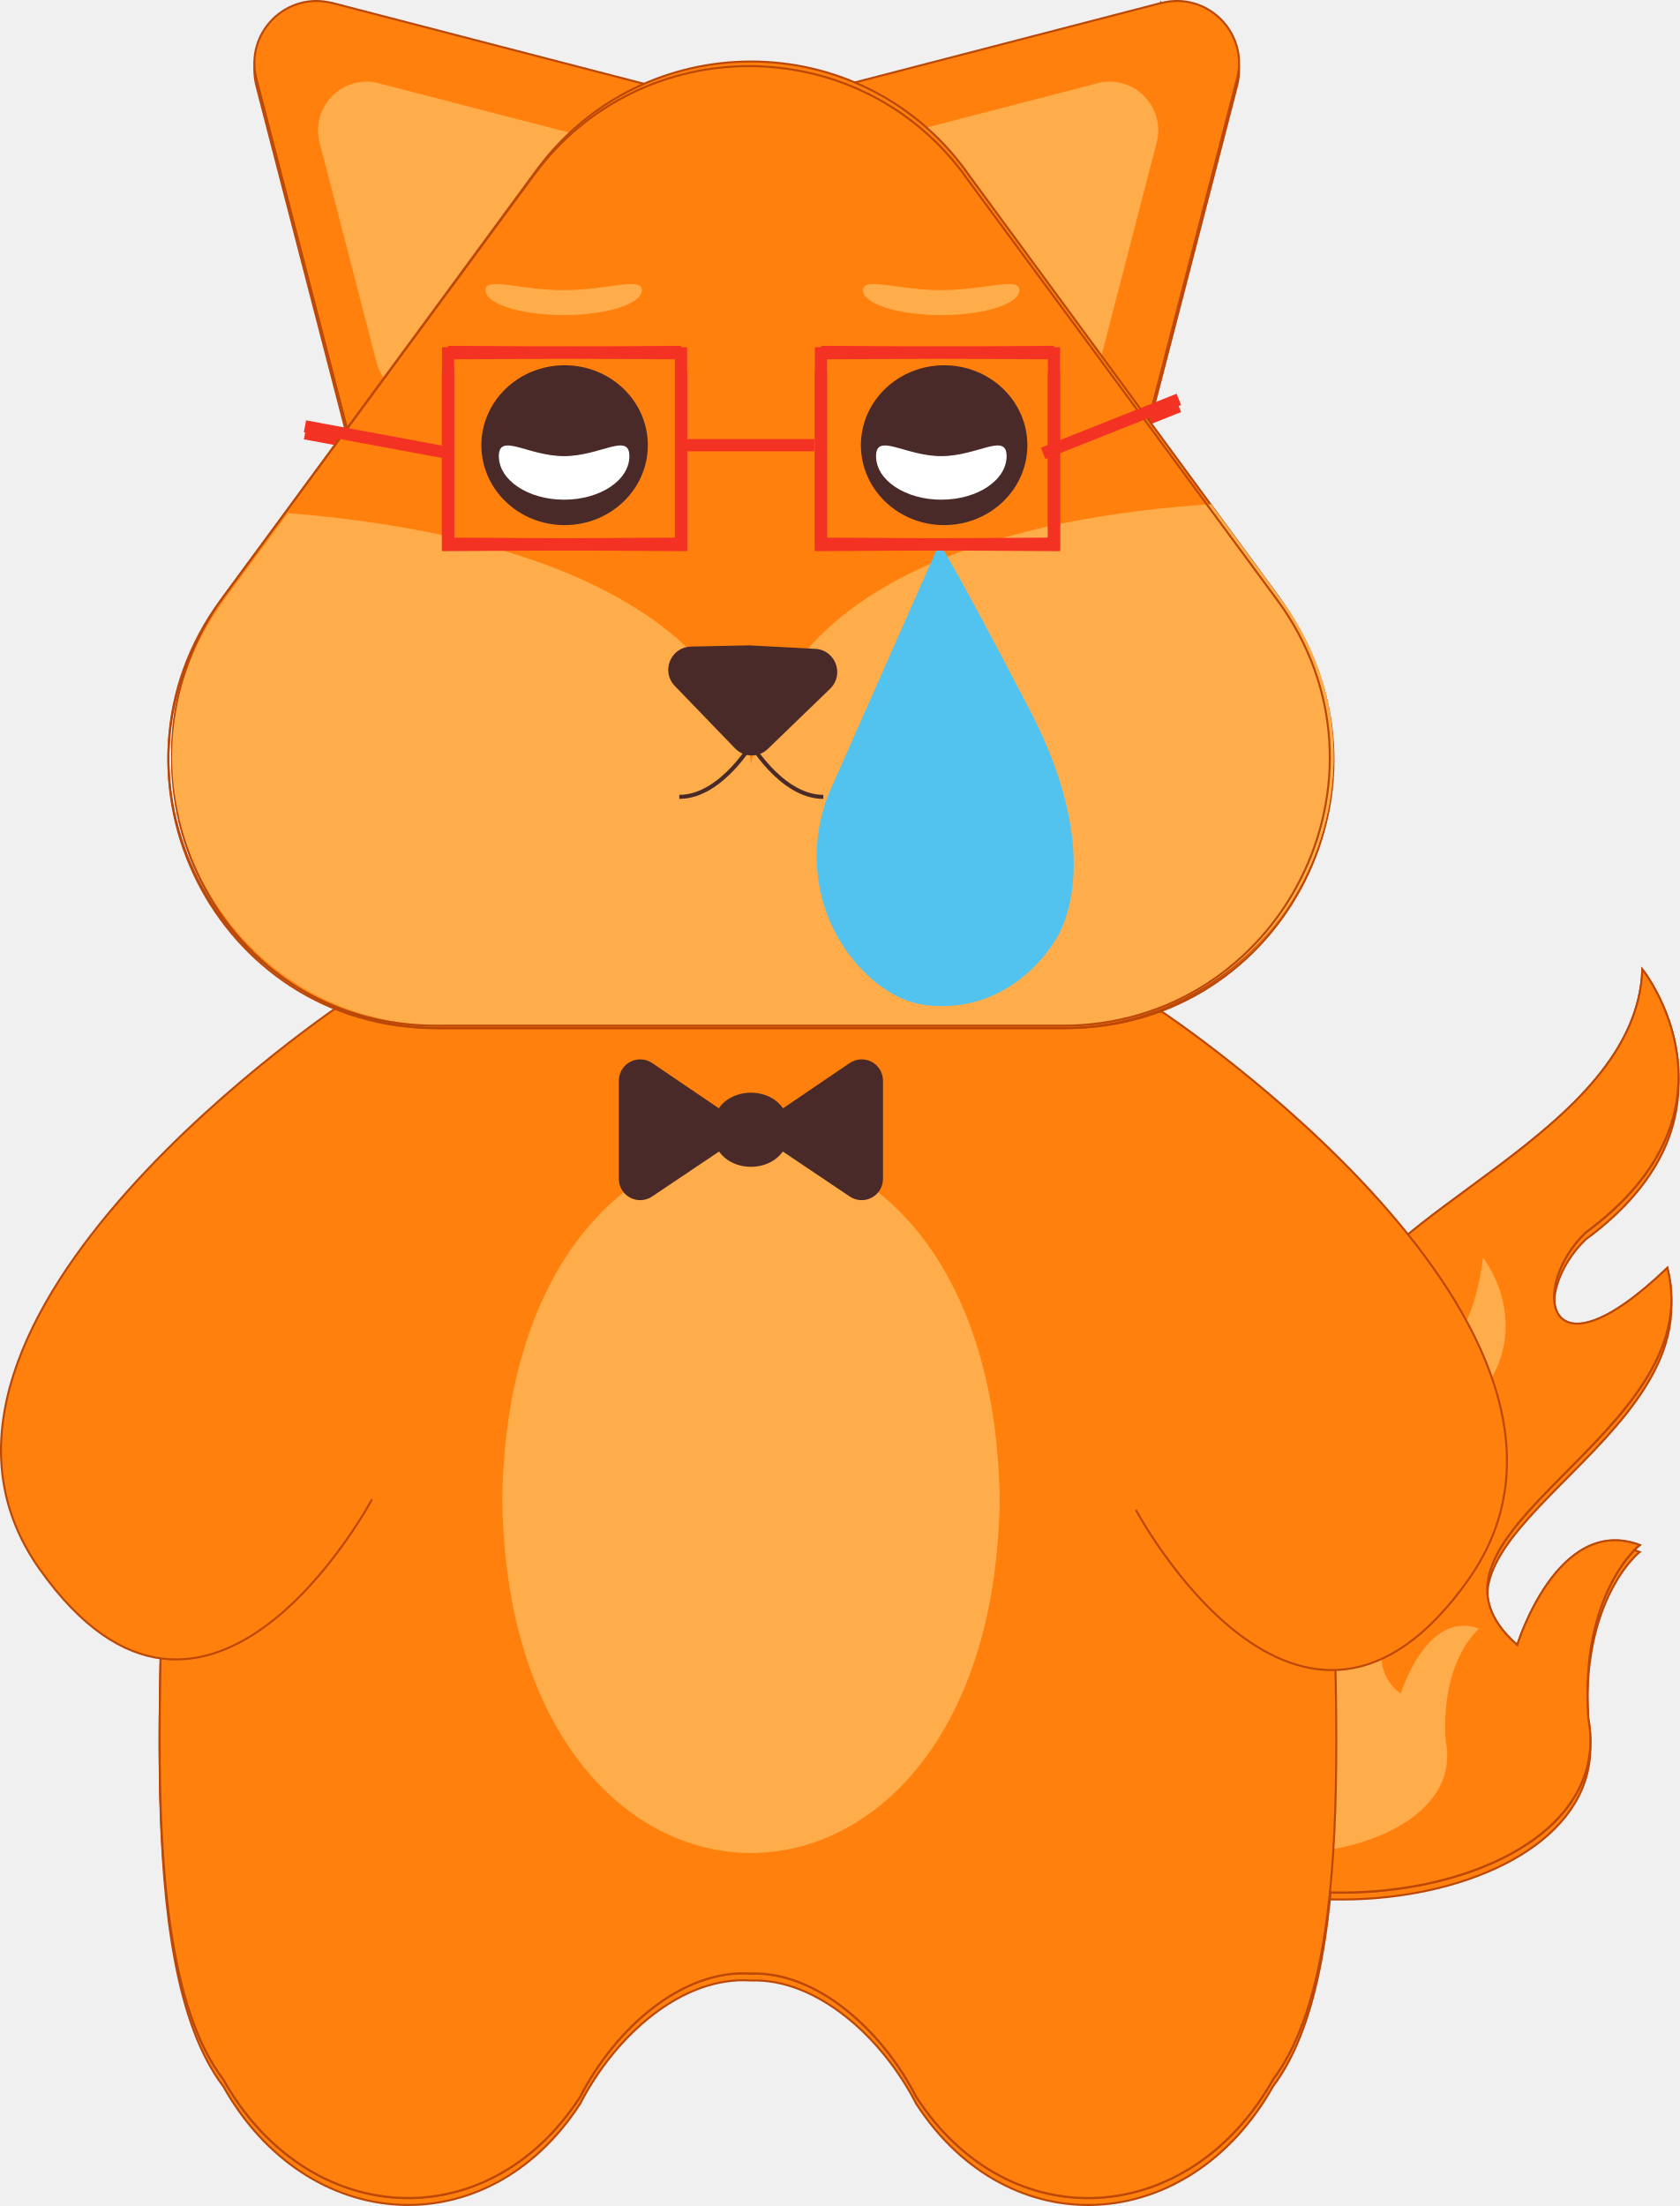
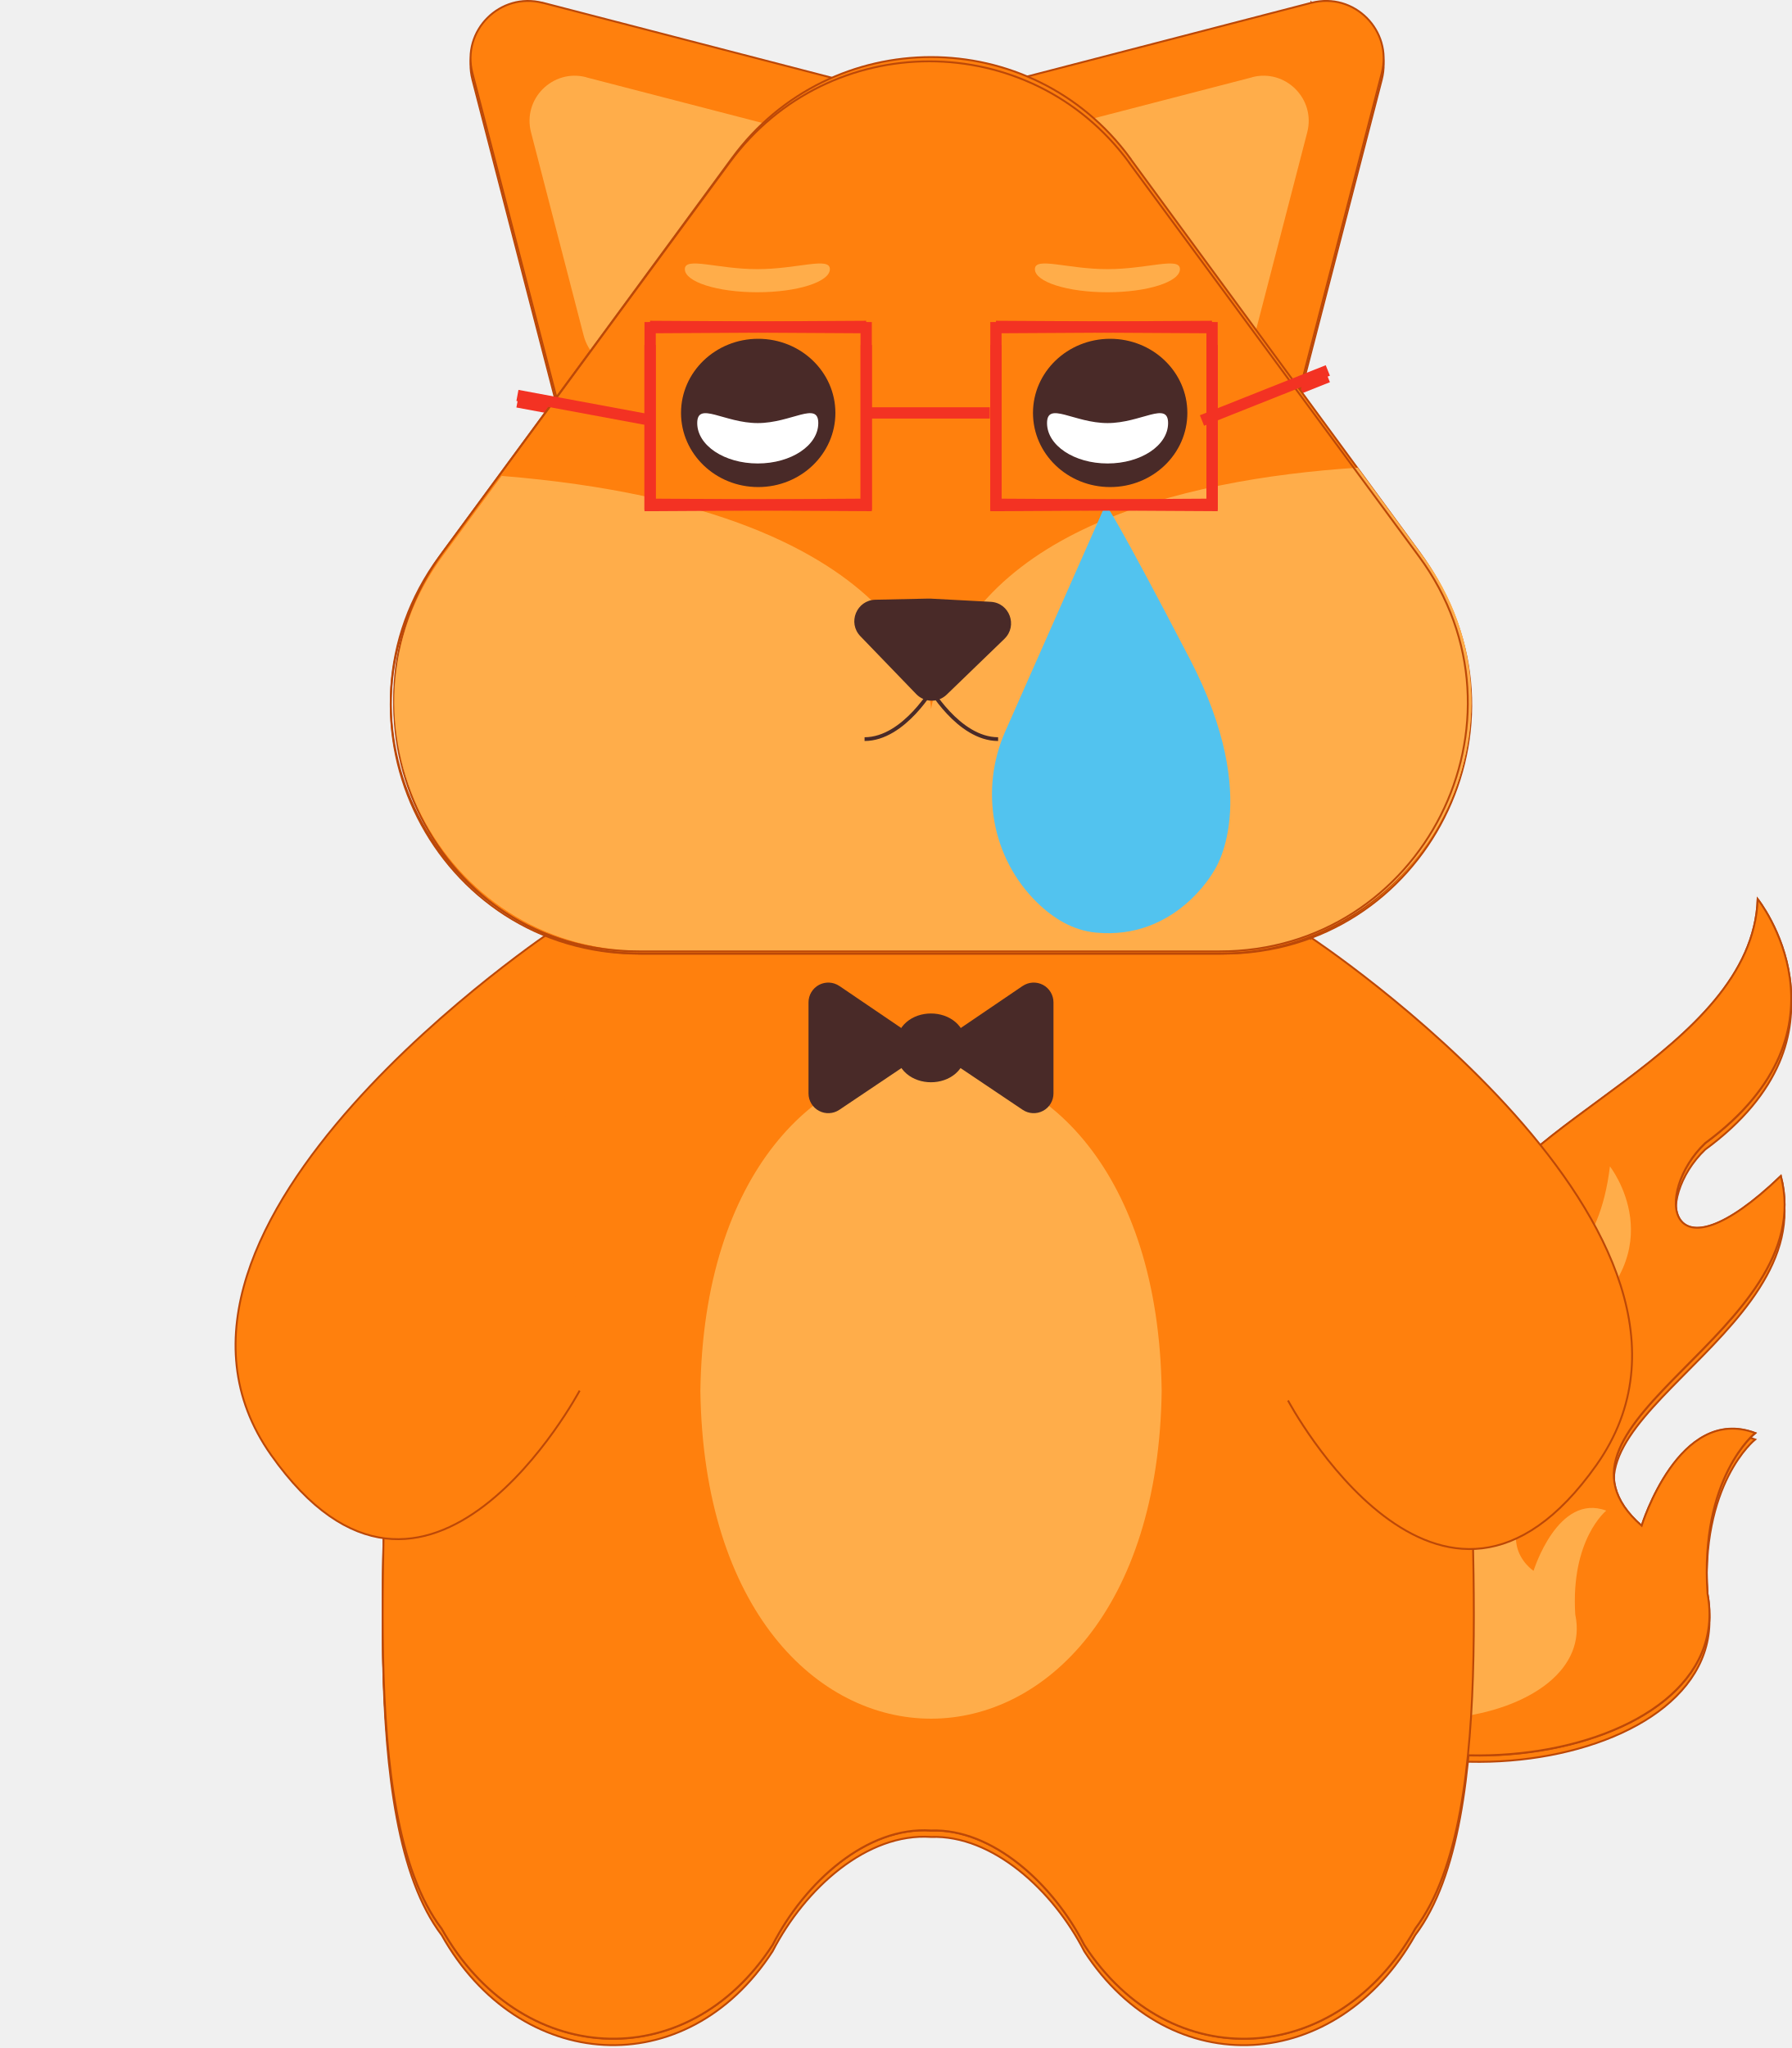
- <svg xmlns="http://www.w3.org/2000/svg" id="Capa_1" data-name="Capa 1" viewBox="0 0 730.26 959.12">
+ <svg xmlns="http://www.w3.org/2000/svg" id="Capa_1" data-name="Capa 1" viewBox="-110 0 840 960">
  <defs>
    <style>
      .cls-1 {
        fill: #52c3ef;
      }

      .cls-2, .cls-3 {
        fill: #492a28;
      }

      .cls-4 {
        stroke: #f33223;
        stroke-width: 5.29px;
      }

      .cls-4, .cls-5, .cls-6, .cls-7 {
        stroke-miterlimit: 8.82;
      }

      .cls-4, .cls-5, .cls-7 {
        fill: none;
      }

      .cls-8 {
        fill: #fff;
      }

      .cls-5 {
        stroke: #492a28;
        stroke-width: 1.76px;
      }

      .cls-9 {
        fill: #ffad4a;
      }

      .cls-3 {
        fill-rule: evenodd;
      }

      .cls-6 {
        fill: #ff800d;
      }

      .cls-6, .cls-7 {
        stroke: #bc4808;
        stroke-width: .88px;
      }
    </style>
  </defs>
  <path class="cls-6" d="M474.66,778.22c-37.57-40.89-21.89-126.93,33.96-154.95,14.87-8.47,31.73-25.3,28.75-57.85,0,0,37.64,14.21,12.67,65.1,0,0,25.69-8.86,34.29-54.11,8.7-45.78,127.29-80.66,129.78-151.93,0,0,48.37,60.71-24.61,114.36-24.45,23.27-18.64,67.4,35.47,15.42,18.74,72.85-120.59,115.51-65.27,163.97,0,0,17.46-56.84,53.23-43.48,0,0-26.12,20.67-22.35,75.34,15.32,81.84-165.02,106.61-215.89,28.09h0l-.03.03Z" />
  <path class="cls-9" d="M490.8,778.75c-23.86-24.68-12.8-83.35,22.25-100.02,9.52-5.51,20.31-16.44,18.54-37.41,0,0,23.95,9.02,7.81,41.94,0,0,22.45-5.32,22.08-35.01,6.53-55.65,73.47-17.56,83.35-98.44,0,0,30.62,38.95-16.11,73.8-15.62,14.96-12.24,43.58,22.54,9.81,0,0,6.76,29.83-30.26,59.79-37.01,29.96-11.98,46.17-11.98,46.17,0,0,11.35-36.72,34.09-28.22,0,0-16.74,13.42-14.54,48.66,10.86,51.72-106.32,69.63-137.79,18.93" />
  <path class="cls-6" d="M580.26,643.03c-4.13,66.35,14.6,209.26-26.74,264.06-36.42,64.78-114.65,69.96-155.15,7.58-14.6-28.65-43.12-54.6-71.8-53.59-30.06-2.07-59.13,24.02-74.33,53.59-40.43,62.35-118.82,57.2-155.15-7.58-41.28-54.28-23.04-198.3-26.78-264.06,10.47-367.92,499.5-368.05,509.97,0h-.03Z" />
  <path class="cls-9" d="M434.66,655.07c-2.82,204.83-213.49,204.8-216.28,0,2.79-204.8,213.49-204.8,216.28,0" />
  <path class="cls-2" d="M259.26,502.06c.98,10.7-6.01,48.4,16.44,36.85l49.85-36.85" />
  <path class="cls-2" d="M259.26,502.52c.98-10.7-6.01-48.4,16.44-36.85l49.85,36.85" />
  <path class="cls-2" d="M391.18,502.06c-.98,10.7,6.01,48.4-16.44,36.85l-49.85-36.85" />
  <path class="cls-2" d="M391.18,502.52c-.98-10.7,6.01-48.4-16.44-36.85l-49.85,36.85" />
  <path class="cls-2" d="M341.46,502.29c.33,21.49-33.47,21.49-33.14,0-.33-21.49,33.47-21.49,33.14,0" />
  <path class="cls-6" d="M474.66,775.27c-37.57-40.89-21.89-126.93,33.96-154.95,14.87-8.47,31.73-25.3,28.75-57.85,0,0,37.64,14.21,12.67,65.1,0,0,25.69-8.86,34.29-54.11,8.7-45.78,127.29-80.66,129.78-151.93,0,0,48.37,60.71-24.61,114.36-24.45,23.27-18.64,67.4,35.47,15.42,18.74,72.85-120.59,115.51-65.27,163.97,0,0,17.46-56.84,53.23-43.48,0,0-26.12,20.67-22.35,75.34,15.32,81.84-165.02,106.61-215.89,28.09h0l-.03.03Z" />
  <path class="cls-9" d="M490.8,775.8c-23.86-24.68-12.8-83.35,22.25-100.02,9.52-5.51,20.31-16.44,18.54-37.41,0,0,23.95,9.02,7.81,41.94,0,0,22.45-5.32,22.08-35.01,6.53-55.65,73.47-17.56,83.35-98.44,0,0,30.62,38.95-16.11,73.8-15.62,14.96-12.24,43.58,22.54,9.81,0,0,6.76,29.83-30.26,59.79-37.01,29.96-11.98,46.17-11.98,46.17,0,0,11.35-36.72,34.09-28.22,0,0-16.74,13.42-14.54,48.66,10.86,51.72-106.32,69.63-137.79,18.93" />
  <path class="cls-6" d="M580.26,640.07c-4.13,66.35,14.6,209.26-26.74,264.06-36.42,64.78-114.65,69.96-155.15,7.58-14.6-28.65-43.12-54.6-71.8-53.59-30.06-2.07-59.13,24.02-74.33,53.59-40.43,62.35-118.82,57.2-155.15-7.58-41.28-54.28-23.04-198.3-26.78-264.06,10.47-367.92,499.5-368.05,509.97,0h-.03Z" />
  <path class="cls-9" d="M434.66,652.12c-2.82,204.83-213.49,204.8-216.28,0,2.79-204.8,213.49-204.8,216.28,0" />
  <path class="cls-2" d="M259.26,499.14c.98,10.7-6.01,48.4,16.44,36.85l49.85-36.85" />
  <path class="cls-2" d="M259.26,499.59c.98-10.7-6.01-48.4,16.44-36.85l49.85,36.85" />
  <path class="cls-2" d="M391.18,499.14c-.98,10.7,6.01,48.4-16.44,36.85l-49.85-36.85" />
  <path class="cls-2" d="M391.18,499.59c-.98-10.7,6.01-48.4-16.44-36.85l-49.85,36.85" />
  <path class="cls-2" d="M341.46,499.36c.33,21.49-33.47,21.49-33.14,0-.33-21.49,33.47-21.49,33.14,0" />
  <path class="cls-6" d="M474.66,775.17c-37.57-40.89-21.89-126.93,33.96-154.95,14.87-8.47,31.73-25.3,28.75-57.85,0,0,37.64,14.21,12.67,65.1,0,0,25.69-8.86,34.29-54.11,8.7-45.78,127.29-80.66,129.78-151.93,0,0,48.37,60.71-24.61,114.36-24.45,23.27-18.64,67.4,35.47,15.42,18.74,72.85-120.59,115.51-65.27,163.97,0,0,17.46-56.84,53.23-43.48,0,0-26.12,20.67-22.35,75.34,15.32,81.84-165.02,106.61-215.89,28.09h0l-.03.03Z" />
  <path class="cls-9" d="M490.8,775.7c-23.86-24.68-12.8-83.35,22.25-100.02,9.52-5.51,20.31-16.44,18.54-37.41,0,0,23.95,9.02,7.81,41.94,0,0,22.45-5.32,22.08-35.01,6.53-55.65,73.47-17.56,83.35-98.44,0,0,30.62,38.95-16.11,73.8-15.62,14.96-12.24,43.58,22.54,9.81,0,0,6.76,29.83-30.26,59.79-37.01,29.96-11.98,46.17-11.98,46.17,0,0,11.35-36.72,34.09-28.22,0,0-16.74,13.42-14.54,48.66,10.86,51.72-106.32,69.63-137.79,18.93" />
  <path class="cls-6" d="M580.26,639.98c-4.13,66.35,14.6,209.26-26.74,264.06-36.42,64.78-114.65,69.96-155.15,7.58-14.6-28.65-43.12-54.6-71.8-53.59-30.06-2.07-59.13,24.02-74.33,53.59-40.43,62.35-118.82,57.2-155.15-7.58-41.28-54.28-23.04-198.3-26.78-264.06,10.47-367.92,499.5-368.05,509.97,0h-.03Z" />
  <path class="cls-9" d="M434.66,652.02c-2.82,204.83-213.49,204.8-216.28,0,2.79-204.8,213.49-204.8,216.28,0" />
  <path class="cls-6" d="M150.94,434.92S-59.17,573.92,17.12,682.04c73.31,103.86,144.65-30.19,144.65-30.19" />
  <path class="cls-6" d="M504.72,439.54s210.11,139,133.82,247.13c-73.31,103.86-144.65-30.19-144.65-30.19" />
  <g>
    <path class="cls-2" d="M343.07,491.19c.33,21.49-33.47,21.49-33.14,0-.33-21.49,33.47-21.49,33.14,0" />
    <path class="cls-3" d="M283.55,462.19c-2.85-1.94-6.5-2.13-9.55-.53-3.02,1.61-4.92,4.76-4.92,8.2v42.69c0,3.41,1.87,6.56,4.92,8.17,3.02,1.61,6.69,1.41,9.52-.49,17-11.42,42.99-28.88,42.99-28.88,0,0-25.92-17.62-42.95-29.17Z" />
    <path class="cls-3" d="M369.46,462.19c2.85-1.94,6.5-2.13,9.55-.53,3.02,1.61,4.92,4.76,4.92,8.2v42.69c0,3.41-1.87,6.56-4.92,8.17-3.02,1.61-6.69,1.41-9.52-.49-17-11.42-42.99-28.88-42.99-28.88,0,0,25.92-17.62,42.95-29.17Z" />
  </g>
  <path class="cls-6" d="M504.88,4.35l-150.49,39.02c-20.25,5.25-27.14,30.52-12.34,45.28l111.5,111.5c14.8,14.8,40.07,7.91,45.32-12.34l38.98-150.49c5.18-19.95-12.99-38.13-32.95-32.95h-.03v-.03Z" />
  <path class="cls-9" d="M477.12,39.24l-95.26,24.68c-15.85,4.1-21.26,23.89-9.68,35.47l70.58,70.58c11.58,11.58,31.37,6.2,35.47-9.68l24.68-95.26c4.04-15.62-10.17-29.86-25.83-25.83" />
  <path class="cls-6" d="M144.48,4.35l150.49,39.02c20.25,5.25,27.14,30.52,12.34,45.28l-111.5,111.5c-14.8,14.8-40.07,7.91-45.32-12.34L111.5,37.33c-5.18-19.95,12.99-38.13,32.95-32.95h.03v-.03Z" />
  <path class="cls-9" d="M172.24,39.24l95.26,24.68c15.85,4.1,21.26,23.89,9.68,35.47l-70.58,70.58c-11.58,11.58-31.37,6.2-35.47-9.68l-24.68-95.26c-4.04-15.62,10.17-29.86,25.83-25.83" />
  <path class="cls-6" d="M420.84,77.1l136.12,184.85c56.51,76.72,1.71,185.07-93.55,185.07H191.21c-95.26,0-150.06-108.35-93.55-185.07L233.77,77.1c46.43-63.07,140.71-63.07,187.14,0h-.07,0Z" />
  <path class="cls-9" d="M191.24,445.61h272.2c95.26,0,150.06-108.35,93.55-185.07l-30.39-41.28c-84.76,5.58-184.02,30.26-200.1,113.21,0,0-.52-93-201.29-109.34l-27.56,37.44c-56.47,76.72-1.71,185.07,93.55,185.07" />
  <path class="cls-2" d="M360.92,291.48l-27.07,26.15c-4,3.87-10.4,3.77-14.27-.26l-26.19-27.14c-6.1-6.33-1.77-16.9,7.06-17.1l24.84-.53h.75l28.45,1.51c8.79.46,12.8,11.22,6.46,17.33" />
  <path class="cls-5" d="M328.08,313.53s-14.04,24.94-32.72,24.94" />
  <path class="cls-5" d="M325.25,313.53s14.04,24.94,32.72,24.94" />
  <path class="cls-9" d="M443.22,129.21c0,5.97-15.23,10.83-34,10.83s-34-4.86-34-10.83,15.23,0,34,0,34-5.97,34,0" />
  <path class="cls-9" d="M211.09,129.21c0,5.97,15.23,10.83,34,10.83s34-4.86,34-10.83-15.23,0-34,0-34-5.97-34,0" />
  <path class="cls-7" d="M419.24,77.1l136.12,184.85c56.51,76.72,1.71,185.07-93.55,185.07H189.6c-95.26,0-150.06-108.35-93.55-185.07L232.16,77.1c46.43-63.07,140.71-63.07,187.14,0h-.07,0Z" />
  <path class="cls-1" d="M408.41,239.41l-47.06,106.39c-12.08,27.27-6.43,59.46,14.93,80.3,7.65,7.48,16.83,13.06,27.56,14.08,37.51,3.58,55.19-28.71,55.19-28.71,0,0,23.59-32.72-11.19-99.59-34.78-66.84-39.44-72.45-39.44-72.45" />
  <path class="cls-2" d="M281.68,196.62c0,19.2-16.21,34.75-36.19,34.75s-36.19-15.55-36.19-34.75,16.21-34.75,36.19-34.75,36.19,15.55,36.19,34.75" />
  <path class="cls-8" d="M216.9,201.37c0,10.44,12.7,18.93,28.38,18.93s28.38-8.47,28.38-18.93-12.7,0-28.38,0-28.38-10.44-28.38,0" />
  <path class="cls-2" d="M446.7,196.62c0,19.2-16.21,34.75-36.19,34.75s-36.19-15.55-36.19-34.75,16.21-34.75,36.19-34.75,36.19,15.55,36.19,34.75" />
  <path class="cls-8" d="M380.91,201.37c0,10.44,12.7,18.93,28.38,18.93s28.38-8.47,28.38-18.93-12.7,0-28.38,0-28.38-10.44-28.38,0" />
  <path class="cls-4" d="M194.78,156.06l101.33.59v83.38l-101.33-.59v-74.69" />
  <path class="cls-4" d="M296.15,156.06l-101.33.59v83.38l101.33-.59v-74.69" />
  <path class="cls-4" d="M356.95,156.06l101.33.59v83.38l-101.33-.59v-74.69" />
  <path class="cls-4" d="M458.28,156.06l-101.33.59v83.38l101.33-.59v-74.69" />
  <path class="cls-4" d="M296.15,196.62h57.92" />
  <path class="cls-4" d="M453.56,200.16l59-23.46" />
  <path class="cls-4" d="M195.83,200.16l-63.23-11.75" />
  <path class="cls-6" d="M504.88,1.3l-150.49,39.02c-20.25,5.25-27.14,30.52-12.34,45.28l111.5,111.5c14.8,14.8,40.07,7.91,45.32-12.34l38.98-150.49c5.18-19.95-12.99-38.13-32.95-32.95h-.03v-.03Z" />
  <path class="cls-9" d="M477.12,36.22l-95.26,24.68c-15.85,4.1-21.26,23.89-9.68,35.47l70.58,70.58c11.58,11.58,31.37,6.2,35.47-9.68l24.68-95.26c4.04-15.62-10.17-29.86-25.83-25.83" />
  <path class="cls-6" d="M144.48,1.3l150.49,39.02c20.25,5.25,27.14,30.52,12.34,45.28l-111.5,111.5c-14.8,14.8-40.07,7.91-45.32-12.34L111.5,34.28C106.31,14.33,124.49-3.85,144.45,1.33h.03v-.03Z" />
  <path class="cls-9" d="M164.76,36.22l95.26,24.68c15.85,4.1,21.26,23.89,9.68,35.47l-70.58,70.58c-11.58,11.58-31.37,6.2-35.47-9.68l-24.68-95.26c-4.04-15.62,10.17-29.86,25.83-25.83" />
  <path class="cls-6" d="M419.74,74.05l135.68,184.85c56.33,76.72,1.7,185.07-93.26,185.07H190.84c-94.96,0-149.58-108.35-93.26-185.07L233.26,74.05c46.28-63.07,140.26-63.07,186.55,0h-.07,0Z" />
  <path class="cls-9" d="M191.24,445.56h272.2c95.26,0,150.06-108.35,93.55-185.07l-30.39-41.28c-84.76,5.58-184.02,30.26-200.1,113.21,0,0-.52-93-201.29-109.34l-27.56,37.44c-56.47,76.72-1.71,185.07,93.55,185.07" />
  <g>
    <path class="cls-2" d="M360.92,299.47l-27.07,26.15c-4,3.87-10.4,3.77-14.27-.26l-26.19-27.14c-6.1-6.33-1.77-16.9,7.06-17.1l24.84-.53h.75l28.45,1.51c8.79.46,12.8,11.19,6.46,17.33" />
    <path class="cls-5" d="M328.08,321.52s-14.04,24.94-32.72,24.94" />
    <path class="cls-5" d="M325.25,321.52s14.04,24.94,32.72,24.94" />
  </g>
  <path class="cls-9" d="M443.22,126.16c0,5.97-15.23,10.83-34,10.83s-34-4.86-34-10.83,15.23,0,34,0,34-5.97,34,0" />
  <path class="cls-9" d="M211.09,126.16c0,5.97,15.23,10.83,34,10.83s34-4.86,34-10.83-15.23,0-34,0-34-5.97-34,0" />
  <path class="cls-7" d="M419.24,76.05l136.12,184.85c56.51,76.72,1.71,185.07-93.55,185.07H189.6c-95.26,0-150.06-108.35-93.55-185.07L232.16,76.05c46.43-63.07,140.71-63.07,187.14,0h-.07,0Z" />
  <path class="cls-1" d="M408.41,236.39l-47.06,106.39c-12.08,27.27-6.43,59.46,14.93,80.3,7.65,7.48,16.83,13.06,27.56,14.08,37.51,3.58,55.19-28.71,55.19-28.71,0,0,23.59-32.72-11.19-99.59-34.78-66.88-39.44-72.45-39.44-72.45" />
  <path class="cls-2" d="M281.68,193.56c0,19.2-16.21,34.75-36.19,34.75s-36.19-15.55-36.19-34.75,16.21-34.75,36.19-34.75,36.19,15.55,36.19,34.75" />
  <path class="cls-8" d="M216.9,198.32c0,10.44,12.7,18.93,28.38,18.93s28.38-8.47,28.38-18.93-12.7,0-28.38,0-28.38-10.44-28.38,0" />
  <path class="cls-2" d="M446.7,193.56c0,19.2-16.21,34.75-36.19,34.75s-36.19-15.55-36.19-34.75,16.21-34.75,36.19-34.75,36.19,15.55,36.19,34.75" />
  <path class="cls-8" d="M380.91,198.32c0,10.44,12.7,18.93,28.38,18.93s28.38-8.47,28.38-18.93-12.7,0-28.38,0-28.38-10.44-28.38,0" />
  <path class="cls-4" d="M194.78,153l101.33.59v83.38l-101.33-.59v-74.69" />
  <path class="cls-4" d="M296.15,153l-101.33.59v83.38l101.33-.59v-74.69" />
  <path class="cls-4" d="M356.95,153l101.33.59v83.38l-101.33-.59v-74.69" />
  <path class="cls-4" d="M458.28,153l-101.33.59v83.38l101.33-.59v-74.69" />
  <path class="cls-4" d="M296.15,193.56h57.92" />
  <path class="cls-4" d="M453.56,197.11l59-23.46" />
  <path class="cls-4" d="M195.83,197.11l-63.23-11.75" />
</svg>
